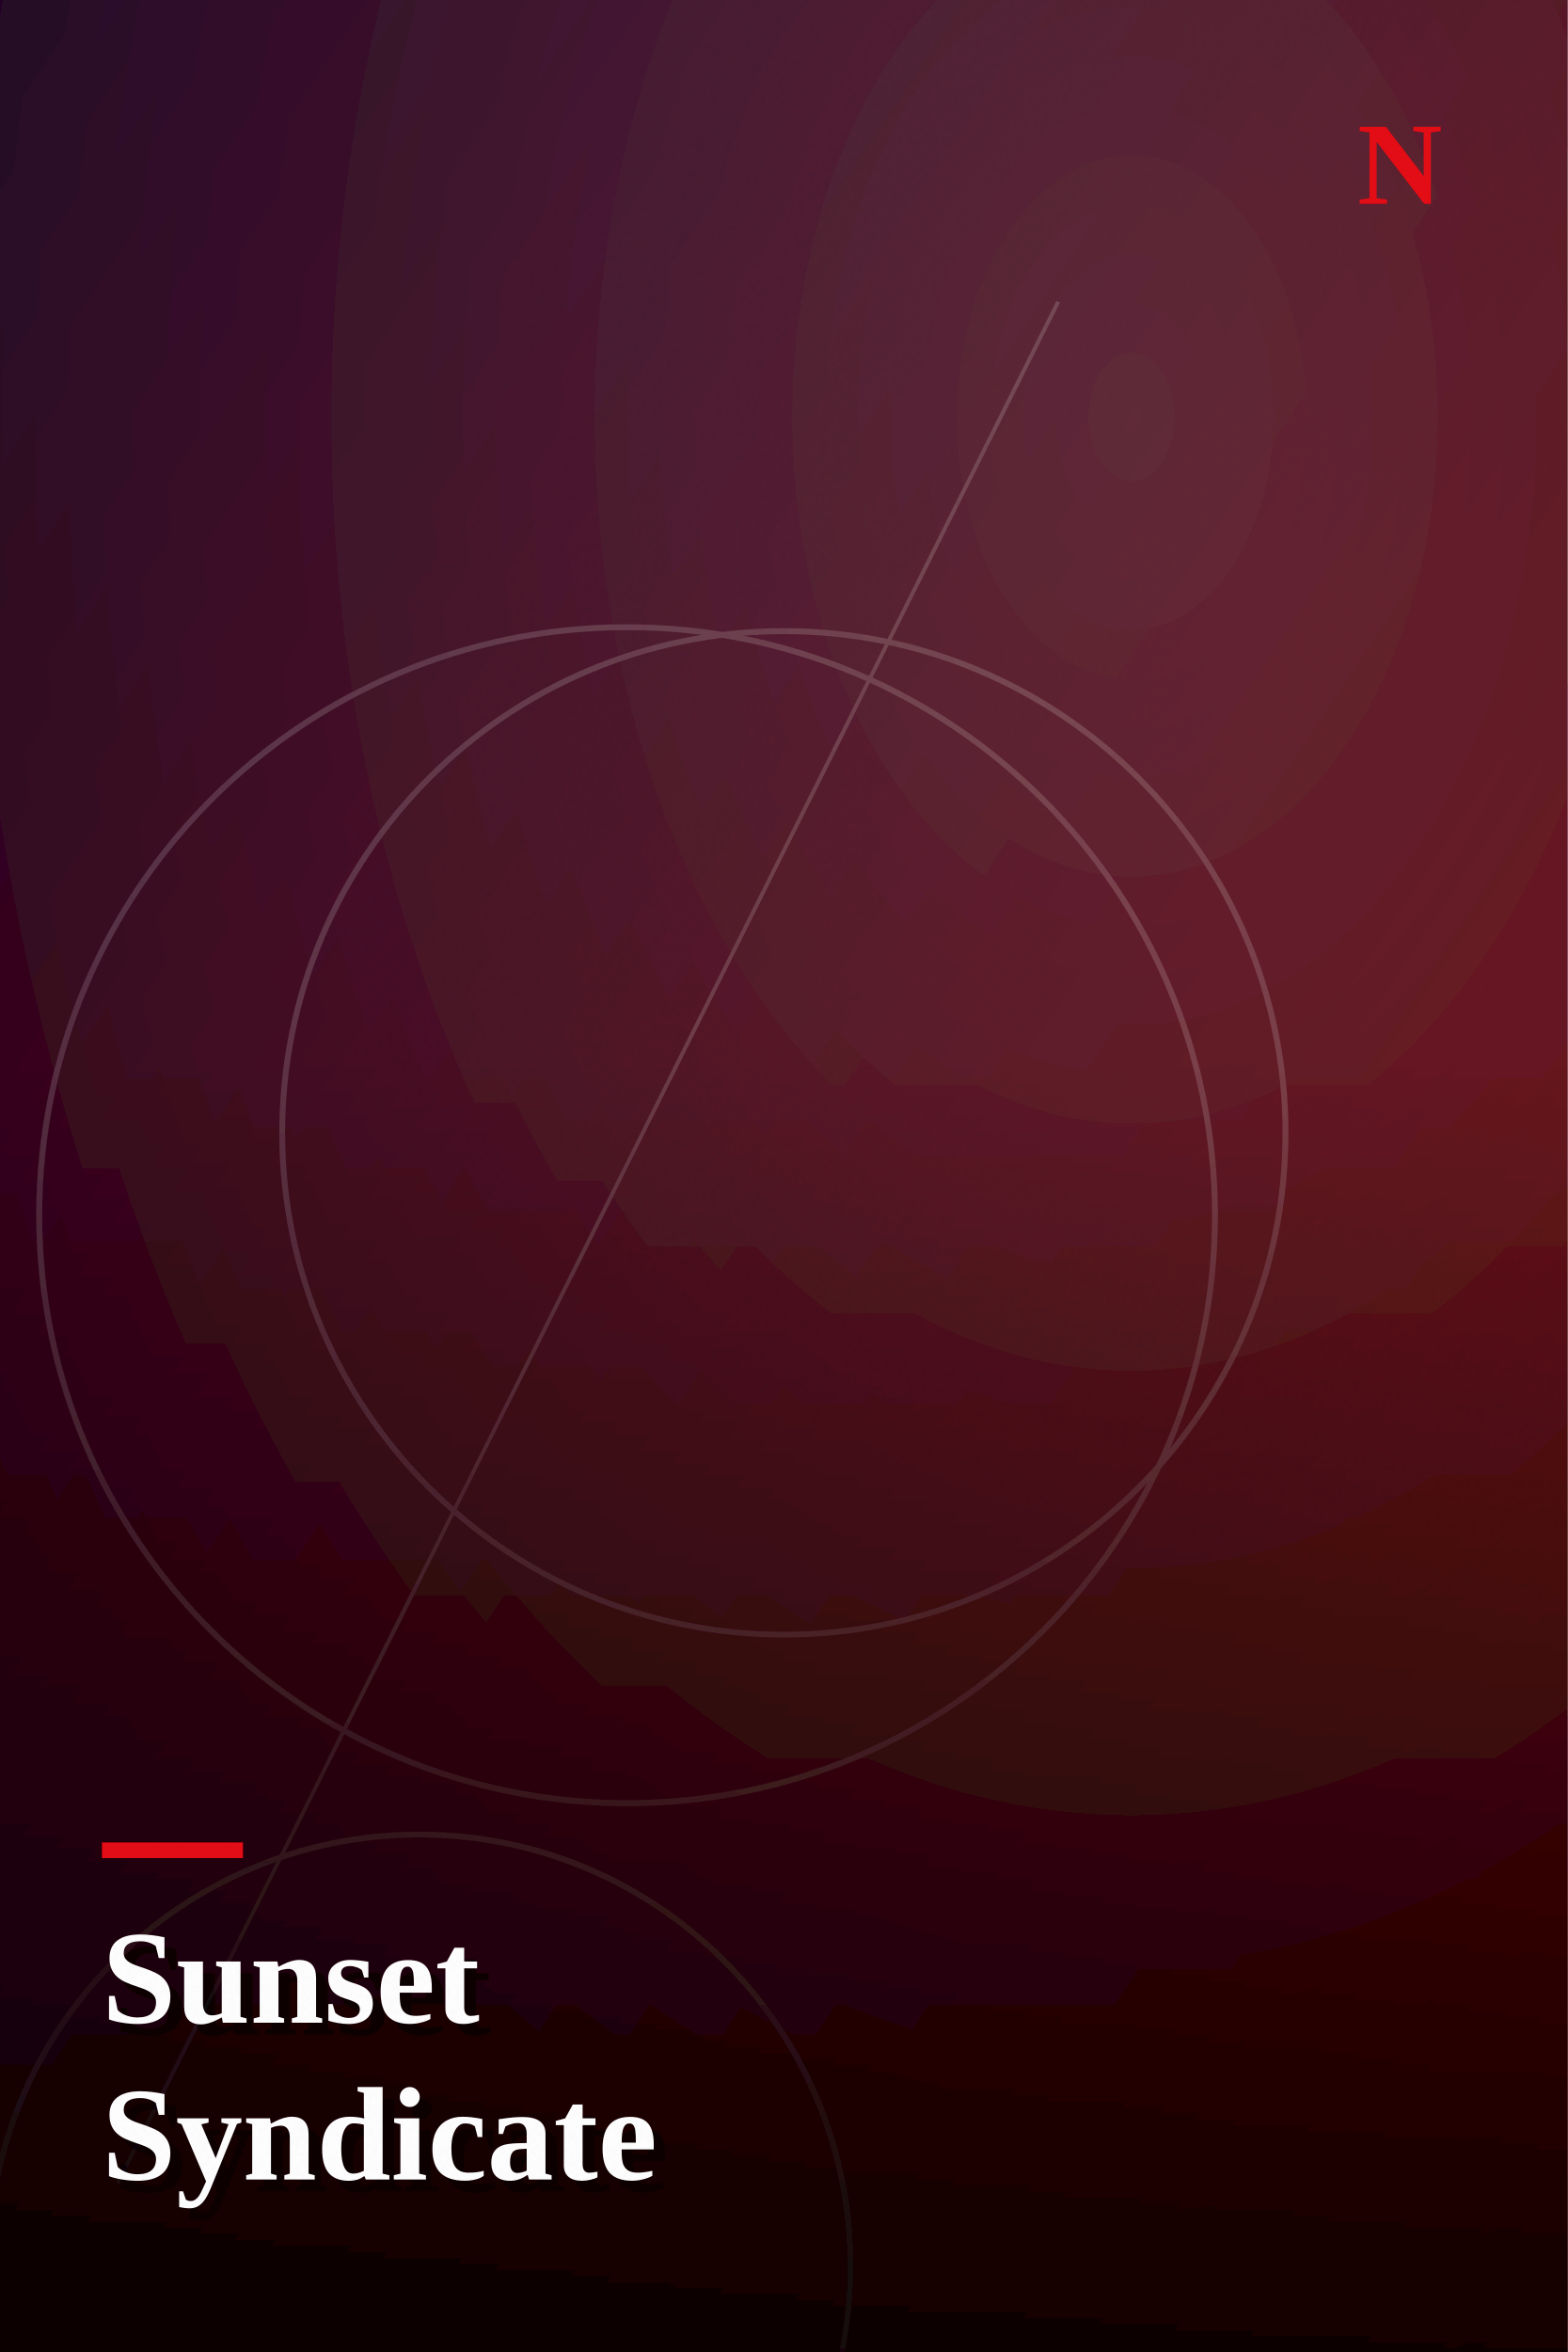
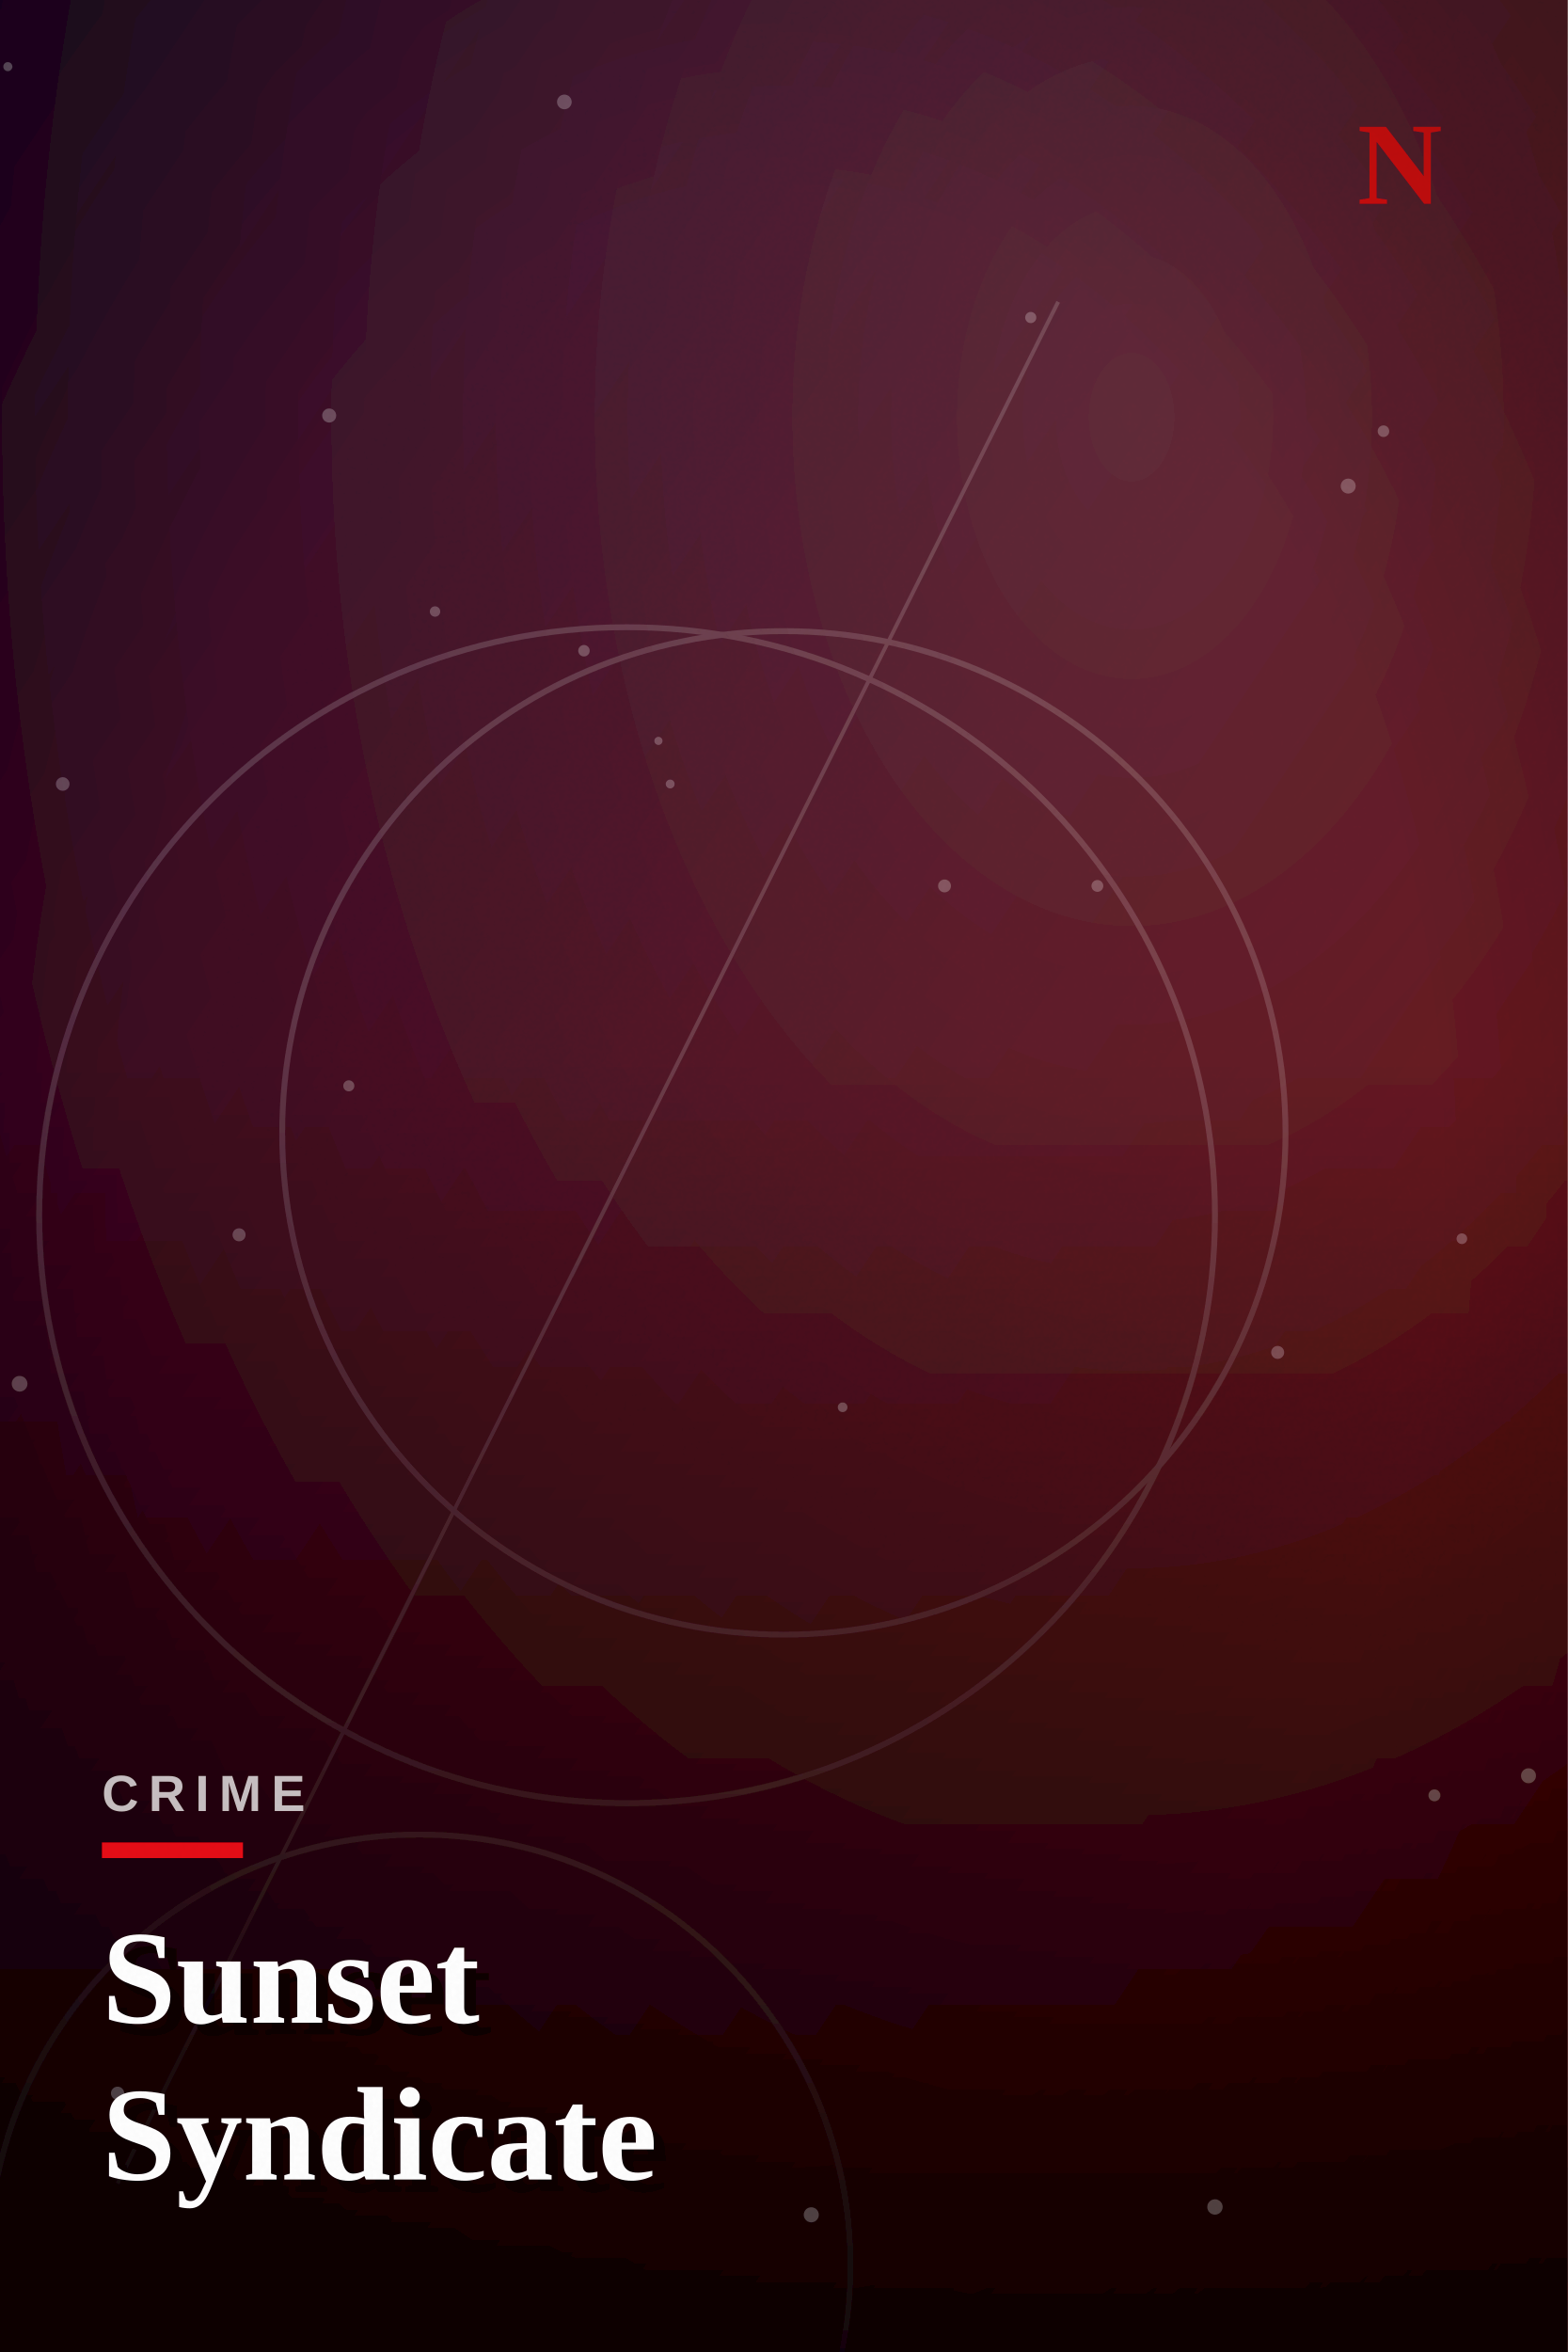
<svg xmlns="http://www.w3.org/2000/svg" viewBox="0 0 400 600" role="img" aria-label="Sunset Syndicate poster">
  <defs>
    <linearGradient id="bg" x1="0" y1="0" x2="1" y2="1">
      <stop offset="0" stop-color="#200122" />
+       <stop offset="0.5" stop-color="#480111" />
      <stop offset="1" stop-color="#6f0000" />
    </linearGradient>
    <radialGradient id="glow" cx="0.72" cy="0.18" r="0.85">
      <stop offset="0" stop-color="#ffffff" stop-opacity="0.16" />
      <stop offset="1" stop-color="#ffffff" stop-opacity="0" />
+     </radialGradient>
+     <radialGradient id="vignette" cx="0.5" cy="0.5" r="0.75">
+       <stop offset="0.55" stop-color="#000000" stop-opacity="0" />
+       <stop offset="1" stop-color="#000000" stop-opacity="0.35" />
    </radialGradient>
    <linearGradient id="fade" x1="0" y1="0" x2="0" y2="1">
      <stop offset="0.45" stop-color="#000000" stop-opacity="0" />
      <stop offset="1" stop-color="#000000" stop-opacity="0.85" />
    </linearGradient>
    <filter id="grain">
      <feTurbulence type="fractalNoise" baseFrequency="0.8" numOctaves="2" />
      <feColorMatrix type="matrix" values="0 0 0 0 0  0 0 0 0 0  0 0 0 0 0  0 0 0 0.05 0" />
      <feComposite operator="over" in2="SourceGraphic" />
    </filter>
  </defs>
  <g filter="url(#grain)">
    <rect width="400" height="600" fill="url(#bg)" />
    <rect width="400" height="600" fill="url(#glow)" />
    <g opacity="0.16" stroke="#ffffff" fill="none">
      <circle cx="160" cy="310" r="150" fill="none" stroke="#ffffff" stroke-width="1.5" />
      <circle cx="107" cy="578" r="110" fill="none" stroke="#ffffff" stroke-width="1.5" />
      <circle cx="200" cy="289" r="128" fill="none" stroke="#ffffff" stroke-width="1.5" />
      <line x1="30" y1="557" x2="270" y2="77" stroke="#ffffff" stroke-width="1" />
    </g>
    <text x="368" y="52" font-family="Georgia, 'Times New Roman', serif" font-size="30" font-weight="700" fill="#E50914" text-anchor="end">N</text>
+     <rect width="400" height="600" fill="url(#vignette)" />
    <rect width="400" height="600" fill="url(#fade)" />
+     <circle cx="207" cy="565" r="1.92" fill="#ffffff" opacity="0.25" />
+     <circle cx="171" cy="200" r="1.13" fill="#ffffff" opacity="0.25" />
+     <circle cx="89" cy="277" r="1.41" fill="#ffffff" opacity="0.25" />
+     <circle cx="2" cy="17" r="1.15" fill="#ffffff" opacity="0.25" />
+     <circle cx="344" cy="124" r="1.91" fill="#ffffff" opacity="0.25" />
+     <circle cx="5" cy="353" r="2.00" fill="#ffffff" opacity="0.25" />
+     <circle cx="353" cy="110" r="1.47" fill="#ffffff" opacity="0.25" />
+     <circle cx="241" cy="226" r="1.64" fill="#ffffff" opacity="0.25" />
+     <circle cx="326" cy="345" r="1.66" fill="#ffffff" opacity="0.25" />
+     <circle cx="373" cy="316" r="1.36" fill="#ffffff" opacity="0.25" />
+     <circle cx="16" cy="200" r="1.74" fill="#ffffff" opacity="0.25" />
+     <circle cx="84" cy="106" r="1.79" fill="#ffffff" opacity="0.25" />
+     <circle cx="366" cy="458" r="1.52" fill="#ffffff" opacity="0.25" />
+     <circle cx="127" cy="552" r="1.51" fill="#ffffff" opacity="0.25" />
+     <circle cx="263" cy="81" r="1.42" fill="#ffffff" opacity="0.25" />
+     <circle cx="111" cy="156" r="1.33" fill="#ffffff" opacity="0.25" />
+     <circle cx="215" cy="359" r="1.23" fill="#ffffff" opacity="0.25" />
+     <circle cx="168" cy="189" r="1.04" fill="#ffffff" opacity="0.25" />
+     <circle cx="61" cy="315" r="1.67" fill="#ffffff" opacity="0.25" />
+     <circle cx="149" cy="166" r="1.46" fill="#ffffff" opacity="0.25" />
+     <circle cx="390" cy="453" r="1.91" fill="#ffffff" opacity="0.25" />
+     <circle cx="310" cy="563" r="1.96" fill="#ffffff" opacity="0.25" />
+     <circle cx="280" cy="226" r="1.51" fill="#ffffff" opacity="0.25" />
+     <circle cx="144" cy="26" r="1.87" fill="#ffffff" opacity="0.25" />
+     <circle cx="30" cy="534" r="1.69" fill="#ffffff" opacity="0.25" />
    <rect x="26" y="470" width="36" height="4" fill="#E50914" />
+     <text x="26" y="462" font-family="Arial, Helvetica, sans-serif" font-size="13" font-weight="600" letter-spacing="2.5" fill="rgba(255,255,255,0.75)">CRIME</text>
    <text x="29" y="519" font-family="Georgia, 'Times New Roman', serif" font-size="34" font-weight="700" fill="rgba(0,0,0,0.55)">Sunset</text>
    <text x="26" y="516" font-family="Georgia, 'Times New Roman', serif" font-size="34" font-weight="700" fill="#ffffff">Sunset</text>
    <text x="29" y="559" font-family="Georgia, 'Times New Roman', serif" font-size="34" font-weight="700" fill="rgba(0,0,0,0.55)">Syndicate</text>
    <text x="26" y="556" font-family="Georgia, 'Times New Roman', serif" font-size="34" font-weight="700" fill="#ffffff">Syndicate</text>
  </g>
</svg>
